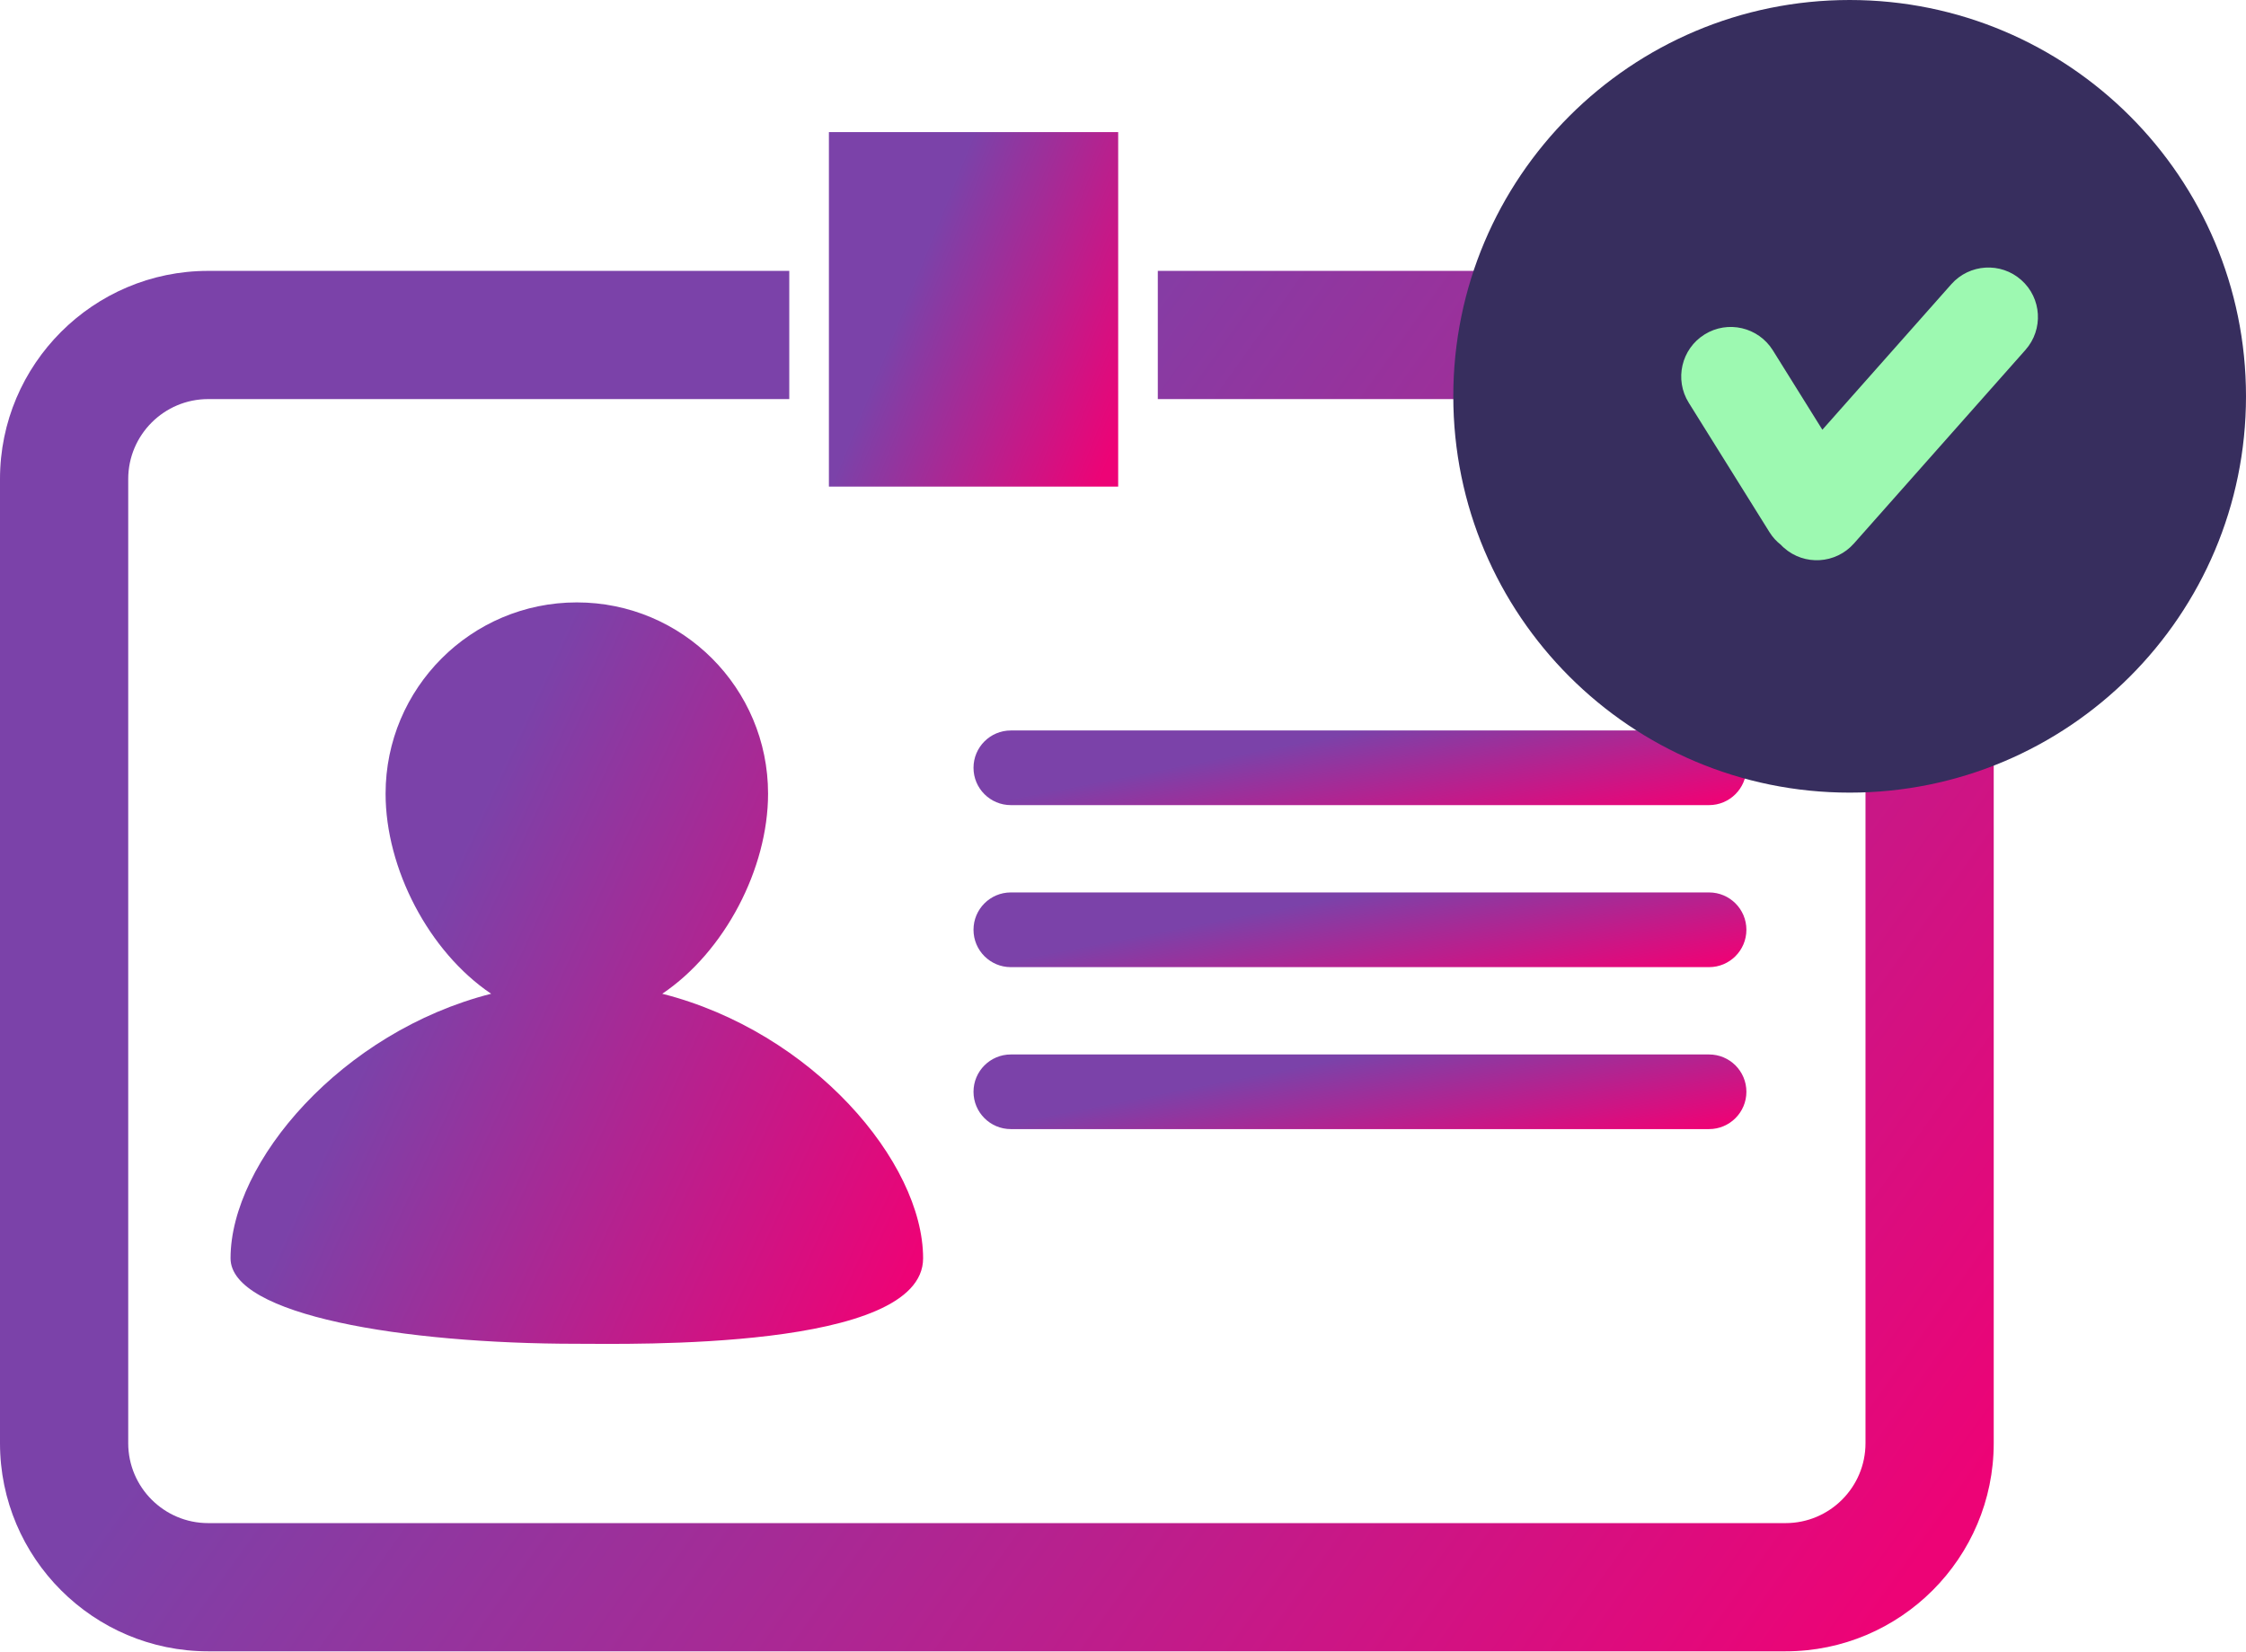
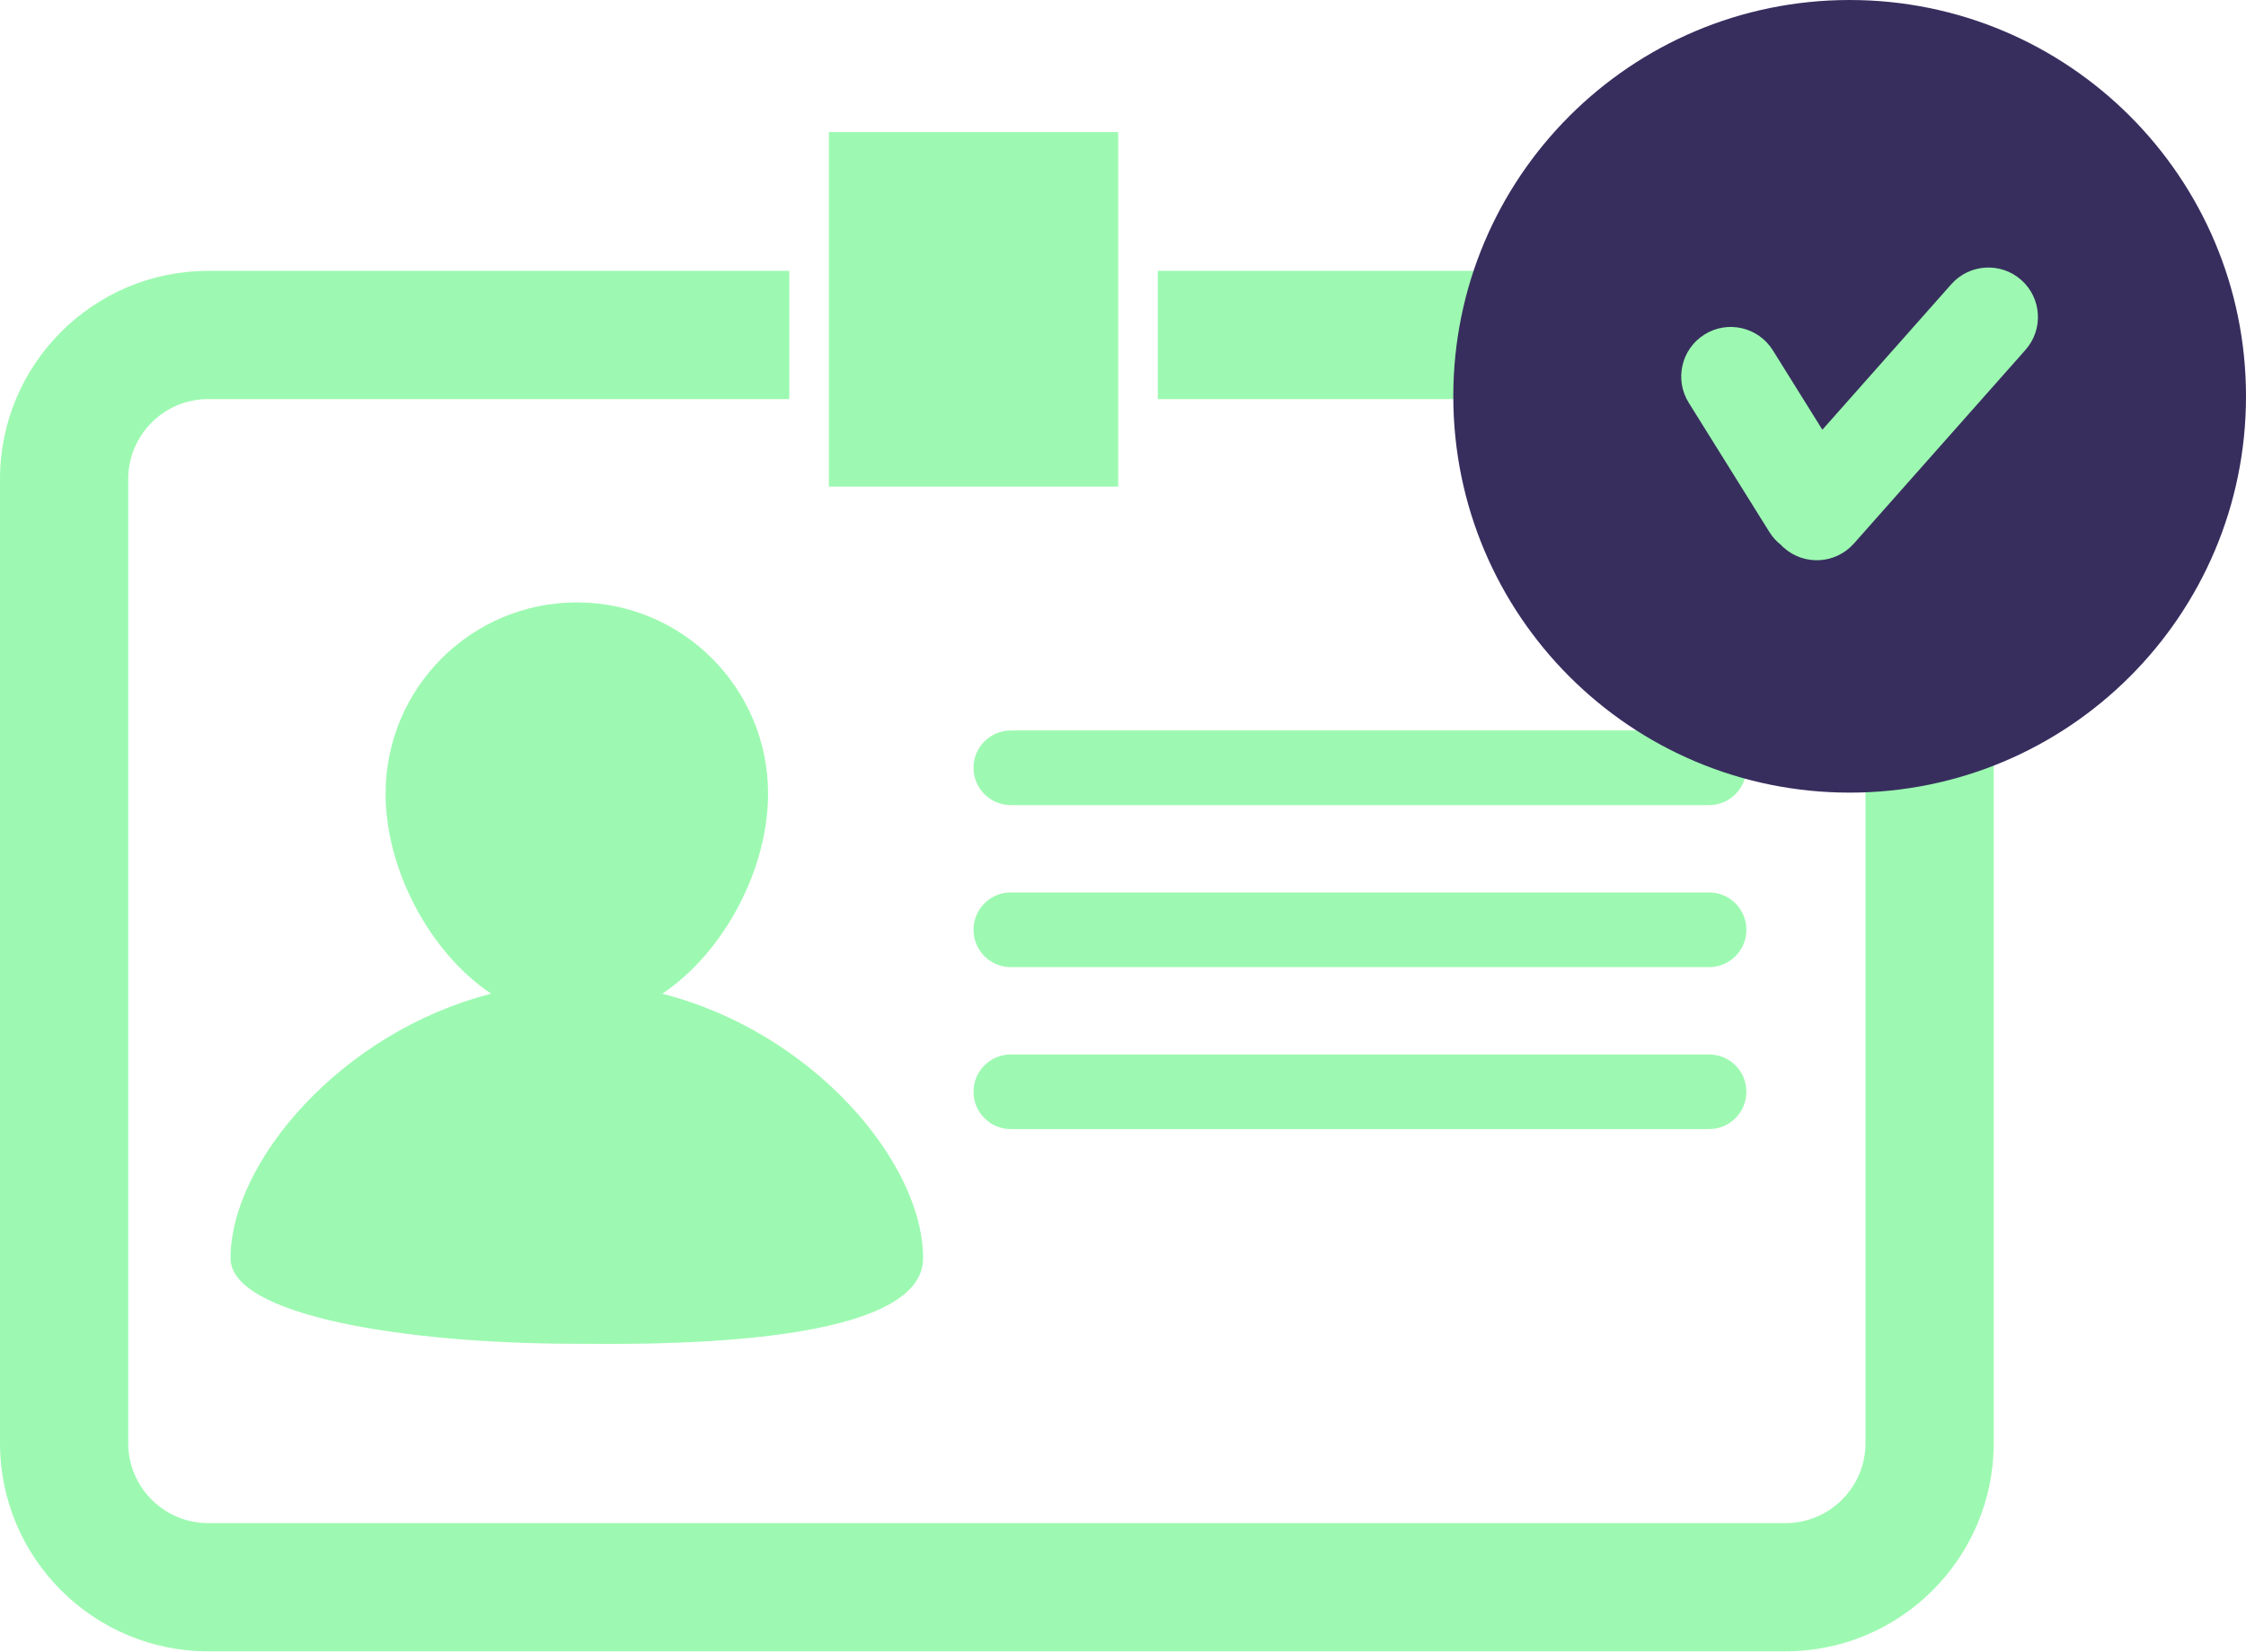
<svg xmlns="http://www.w3.org/2000/svg" width="34" height="25" viewBox="0 0 34 25" fill="none">
-   <path d="M10.025 15.045C10.972 14.408 11.627 13.149 11.627 12.016C11.627 10.418 10.332 9.12 8.732 9.12C7.133 9.12 5.837 10.418 5.837 12.016C5.837 13.149 6.49 14.408 7.435 15.045C5.172 15.62 3.49 17.593 3.49 19.05C3.49 19.912 6.111 20.344 8.732 20.344C9.518 20.344 13.974 20.452 13.974 19.05C13.974 17.591 12.293 15.62 10.025 15.045Z" fill="url(#paint0_linear_5074_201685)" />
-   <path d="M25.872 12.189H15.302C14.99 12.189 14.737 11.936 14.737 11.624C14.737 11.312 14.99 11.059 15.302 11.059H25.872C26.184 11.059 26.437 11.312 26.437 11.624C26.437 11.936 26.183 12.189 25.872 12.189Z" fill="url(#paint1_linear_5074_201685)" />
-   <path d="M25.872 14.642H15.302C14.99 14.642 14.737 14.389 14.737 14.076C14.737 13.764 14.99 13.511 15.302 13.511H25.872C26.184 13.511 26.437 13.764 26.437 14.076C26.437 14.389 26.183 14.642 25.872 14.642Z" fill="url(#paint2_linear_5074_201685)" />
-   <path d="M25.872 17.094H15.302C14.99 17.094 14.737 16.841 14.737 16.529C14.737 16.217 14.99 15.964 15.302 15.964H25.872C26.184 15.964 26.437 16.217 26.437 16.529C26.437 16.841 26.183 17.094 25.872 17.094Z" fill="url(#paint3_linear_5074_201685)" />
-   <path d="M22.47 6.042H27.03C27.697 6.042 28.24 6.585 28.24 7.252V21.849C28.24 22.517 27.697 23.059 27.03 23.059H3.151C2.484 23.059 1.941 22.516 1.941 21.849V7.252C1.941 6.585 2.484 6.042 3.151 6.042H11.948V4.101H3.151C1.413 4.101 0 5.515 0 7.252V21.849C0 23.587 1.414 25 3.151 25H27.031C28.768 25 30.181 23.586 30.181 21.849V7.252C30.181 5.514 28.768 4.101 27.031 4.101H17.527V6.042H22.47Z" fill="url(#paint4_linear_5074_201685)" />
+   <path d="M10.025 15.045C10.972 14.408 11.627 13.149 11.627 12.016C11.627 10.418 10.332 9.12 8.732 9.12C7.133 9.12 5.837 10.418 5.837 12.016C5.837 13.149 6.49 14.408 7.435 15.045C5.172 15.62 3.49 17.593 3.49 19.05C3.49 19.912 6.111 20.344 8.732 20.344C9.518 20.344 13.974 20.452 13.974 19.05C13.974 17.591 12.293 15.62 10.025 15.045Z" fill="#9DF9B1" />
+   <path d="M25.872 12.189H15.302C14.99 12.189 14.737 11.936 14.737 11.624C14.737 11.312 14.99 11.059 15.302 11.059H25.872C26.184 11.059 26.437 11.312 26.437 11.624C26.437 11.936 26.183 12.189 25.872 12.189Z" fill="#9DF9B1" />
+   <path d="M25.872 14.642H15.302C14.99 14.642 14.737 14.389 14.737 14.076C14.737 13.764 14.99 13.511 15.302 13.511H25.872C26.184 13.511 26.437 13.764 26.437 14.076C26.437 14.389 26.183 14.642 25.872 14.642Z" fill="#9DF9B1" />
+   <path d="M25.872 17.094H15.302C14.99 17.094 14.737 16.841 14.737 16.529C14.737 16.217 14.99 15.964 15.302 15.964H25.872C26.184 15.964 26.437 16.217 26.437 16.529C26.437 16.841 26.183 17.094 25.872 17.094Z" fill="#9DF9B1" />
+   <path d="M22.47 6.042H27.03C27.697 6.042 28.24 6.585 28.24 7.252V21.849C28.24 22.517 27.697 23.059 27.03 23.059H3.151C2.484 23.059 1.941 22.516 1.941 21.849V7.252C1.941 6.585 2.484 6.042 3.151 6.042H11.948V4.101H3.151C1.413 4.101 0 5.515 0 7.252V21.849C0 23.587 1.414 25 3.151 25H27.031C28.768 25 30.181 23.586 30.181 21.849V7.252C30.181 5.514 28.768 4.101 27.031 4.101H17.527V6.042H22.47Z" fill="#9DF9B1" />
  <circle cx="28" cy="6" r="6" fill="#372E5E" />
  <path fill-rule="evenodd" clip-rule="evenodd" d="M26.959 8.248C26.973 8.264 26.989 8.279 27.005 8.293C27.315 8.568 27.789 8.539 28.064 8.229L30.662 5.297C30.936 4.987 30.908 4.513 30.598 4.239C30.288 3.964 29.814 3.993 29.539 4.303L27.587 6.506L26.837 5.303C26.617 4.952 26.155 4.844 25.803 5.064C25.452 5.283 25.345 5.746 25.564 6.097L26.786 8.056C26.833 8.132 26.892 8.196 26.959 8.248Z" fill="#9DF9B1" />
-   <path d="M12.548 2H16.927V7.367H12.548V2Z" fill="url(#paint5_linear_5074_201685)" />
-   <defs>
-     <linearGradient id="paint0_linear_5074_201685" x1="8.732" y1="9.12" x2="16.735" y2="12.824" gradientUnits="userSpaceOnUse">
-       <stop stop-color="#7B42A9" />
-       <stop offset="1" stop-color="#ED0376" />
-     </linearGradient>
-     <linearGradient id="paint1_linear_5074_201685" x1="20.587" y1="11.059" x2="20.984" y2="13.095" gradientUnits="userSpaceOnUse">
-       <stop stop-color="#7B42A9" />
-       <stop offset="1" stop-color="#ED0376" />
-     </linearGradient>
-     <linearGradient id="paint2_linear_5074_201685" x1="20.587" y1="13.511" x2="20.984" y2="15.548" gradientUnits="userSpaceOnUse">
-       <stop stop-color="#7B42A9" />
-       <stop offset="1" stop-color="#ED0376" />
-     </linearGradient>
-     <linearGradient id="paint3_linear_5074_201685" x1="20.587" y1="15.964" x2="20.984" y2="18.001" gradientUnits="userSpaceOnUse">
-       <stop stop-color="#7B42A9" />
-       <stop offset="1" stop-color="#ED0376" />
-     </linearGradient>
-     <linearGradient id="paint4_linear_5074_201685" x1="15.091" y1="4.101" x2="33.59" y2="17.342" gradientUnits="userSpaceOnUse">
-       <stop stop-color="#7B42A9" />
-       <stop offset="1" stop-color="#ED0376" />
-     </linearGradient>
-     <linearGradient id="paint5_linear_5074_201685" x1="14.738" y1="2" x2="18.226" y2="3.41" gradientUnits="userSpaceOnUse">
-       <stop stop-color="#7B42A9" />
-       <stop offset="1" stop-color="#ED0376" />
-     </linearGradient>
-   </defs>
+   <path d="M12.548 2H16.927V7.367H12.548V2Z" fill="#9DF9B1" />
</svg>
